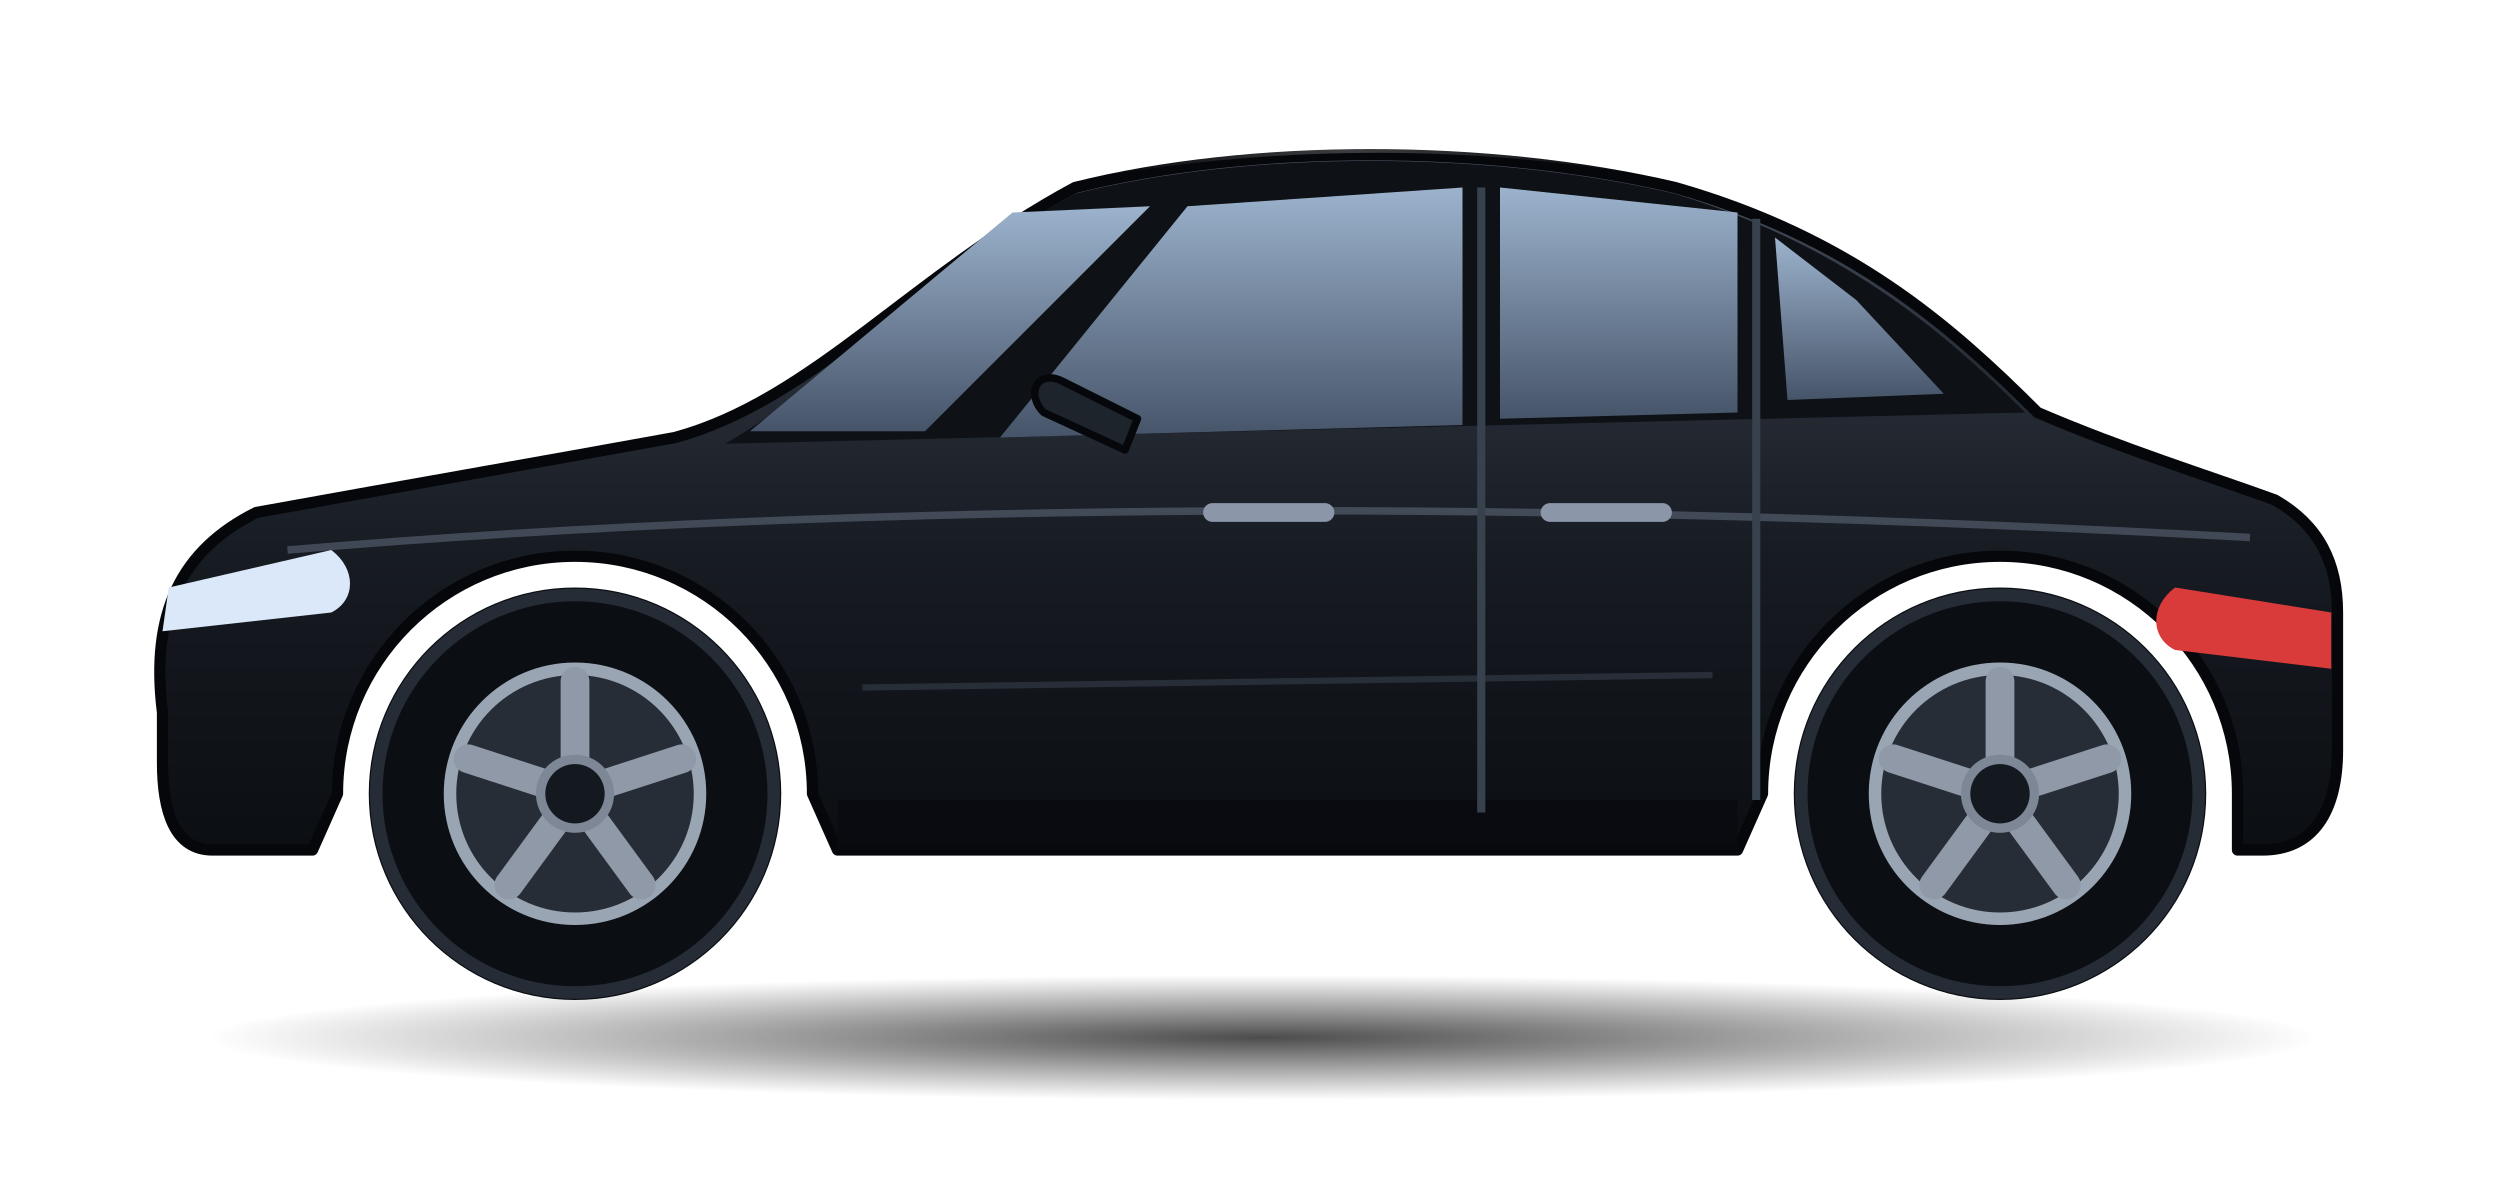
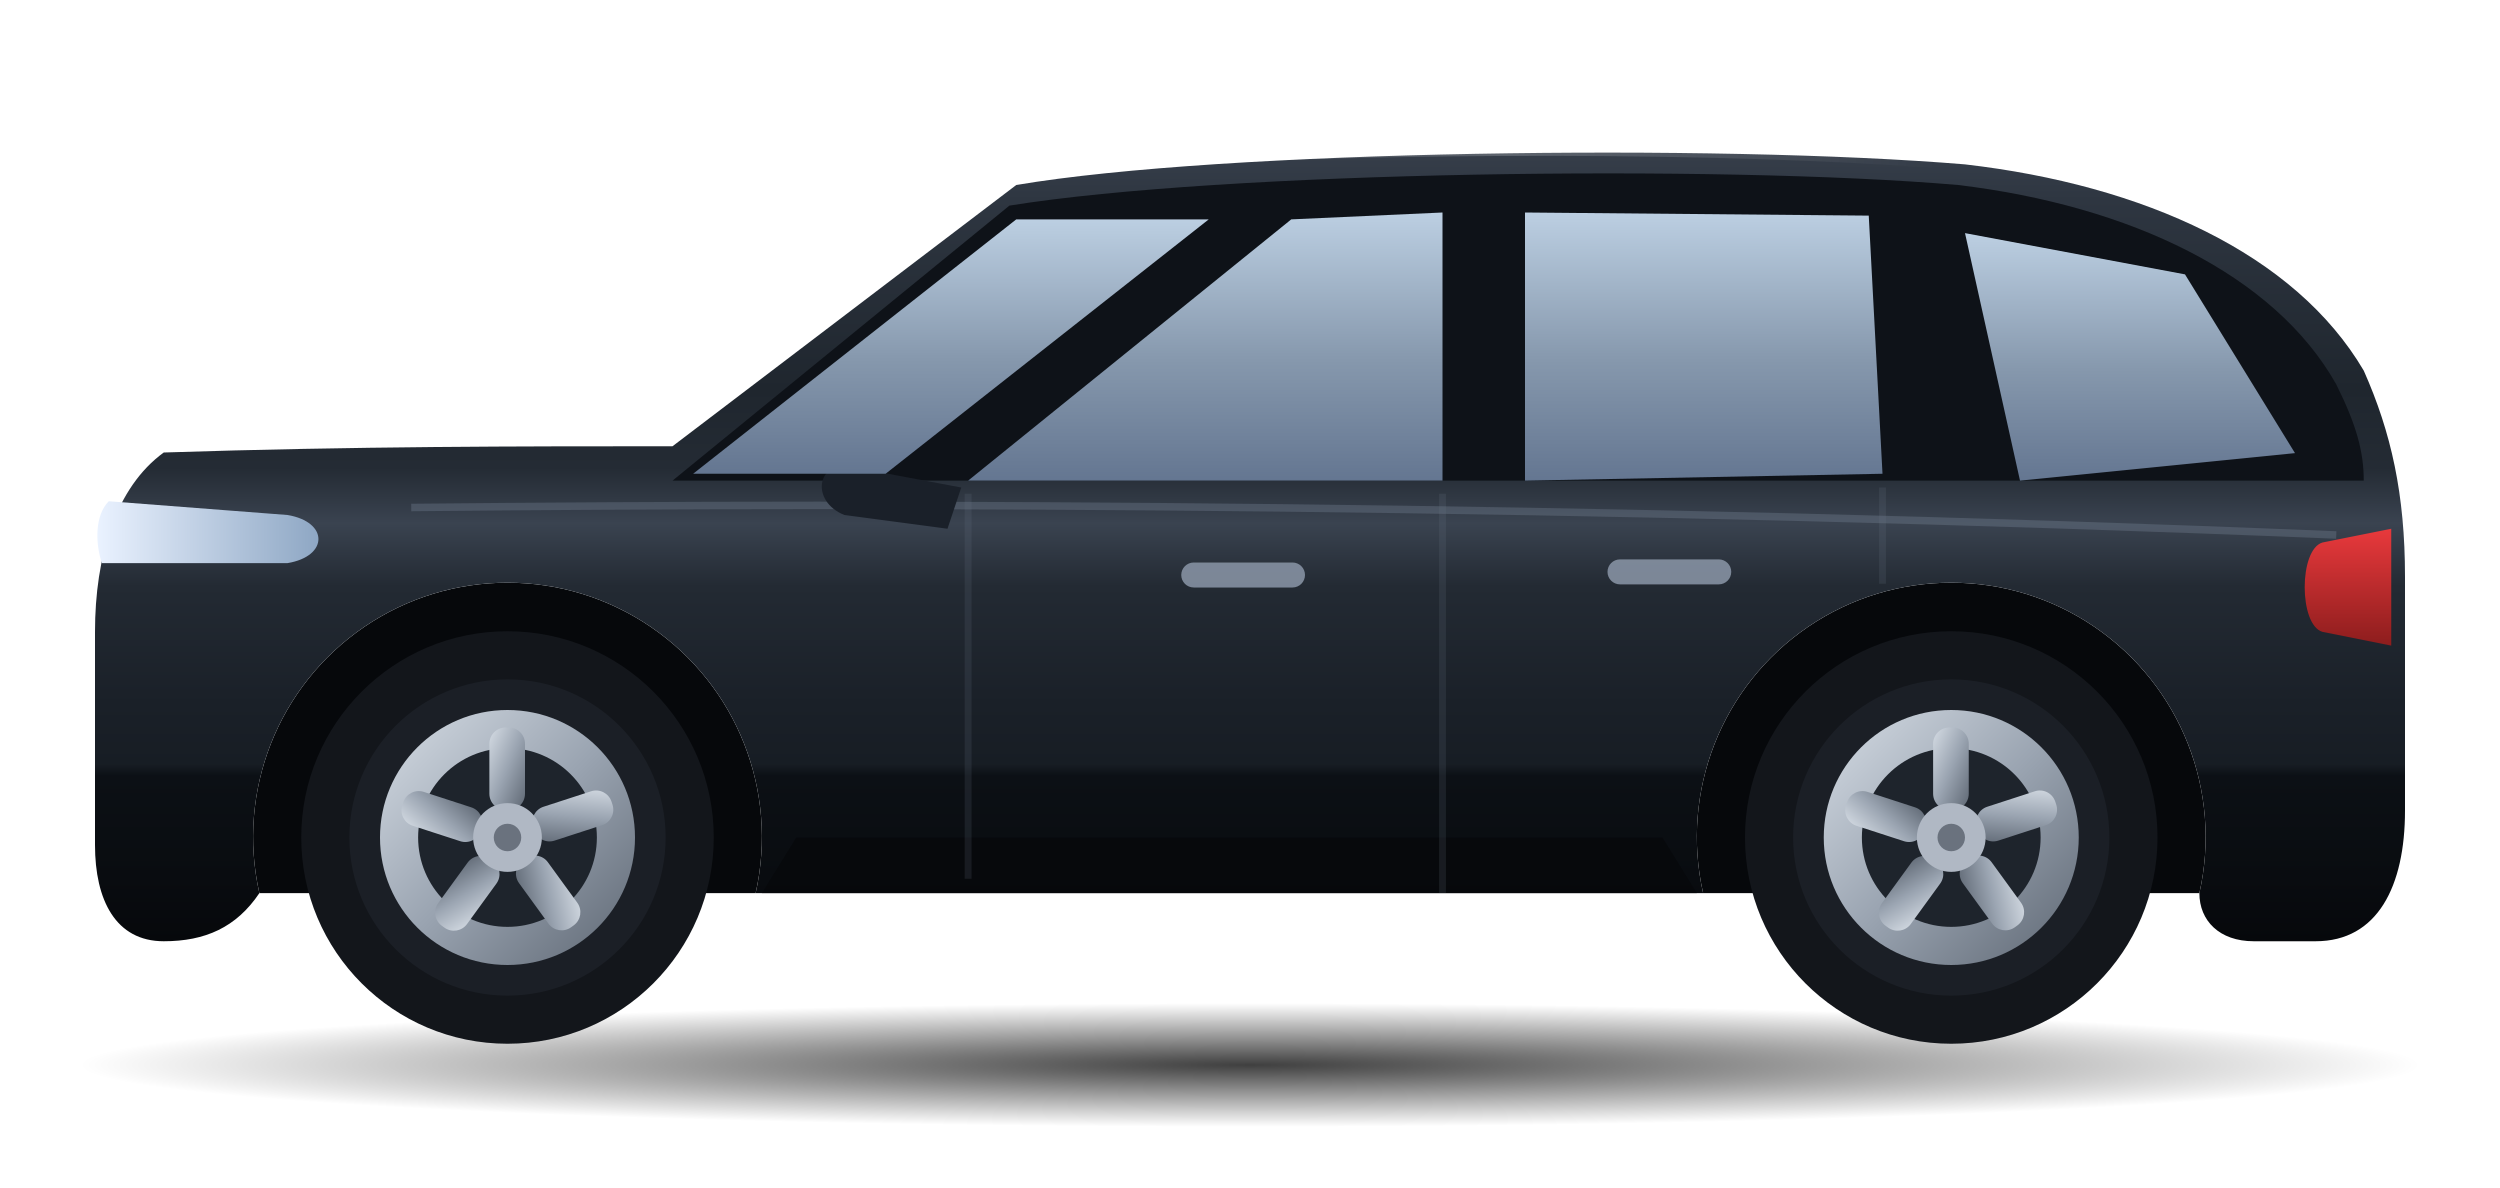
- <svg xmlns="http://www.w3.org/2000/svg" class="carro-svg" viewBox="0 0 400 190" role="img" aria-label="Carro de perfil, com os vidros destacados">
+ <svg xmlns="http://www.w3.org/2000/svg" class="carro-svg" viewBox="0 0 400 190" role="img" aria-label="SUV moderno visto de perfil, com as quatro áreas de vidro destacadas">
  <defs>
-     <linearGradient id="pBody" x1="0" y1="0" x2="0" y2="1">
-       <stop offset="0" stop-color="#4a5261" />
-       <stop offset=".30" stop-color="#282e38" />
-       <stop offset=".58" stop-color="#171b22" />
-       <stop offset="1" stop-color="#0b0e12" />
+     <linearGradient id="dfBody" x1="0" y1="0" x2="0" y2="1">
+       <stop offset="0" stop-color="#363e4a" />
+       <stop offset=".06" stop-color="#2e3641" />
+       <stop offset=".30" stop-color="#1f262e" />
+       <stop offset=".40" stop-color="#242b34" />
+       <stop offset=".47" stop-color="#3a4350" />
+       <stop offset=".55" stop-color="#232a33" />
+       <stop offset=".70" stop-color="#1a2028" />
+       <stop offset=".775" stop-color="#171d24" />
+       <stop offset=".79" stop-color="#0c1015" />
+       <stop offset=".92" stop-color="#090c10" />
+       <stop offset="1" stop-color="#06080b" />
    </linearGradient>
-     <linearGradient id="pTeto" x1="0" y1="0" x2="1" y2="0">
+     <linearGradient id="dfGlass" x1="0" y1="0" x2="0" y2="1">
+       <stop offset="0" stop-color="#bccfe2" />
+       <stop offset=".55" stop-color="#8698ad" />
+       <stop offset="1" stop-color="#647691" />
+     </linearGradient>
+     <linearGradient id="dfRim" x1="0" y1="0" x2="1" y2="1">
+       <stop offset="0" stop-color="#d5dce4" />
+       <stop offset=".5" stop-color="#9aa4b1" />
+       <stop offset="1" stop-color="#5e6773" />
+     </linearGradient>
+     <linearGradient id="dfRoofHi" x1="0" y1="0" x2="1" y2="0">
      <stop offset="0" stop-color="#fff" stop-opacity="0" />
-       <stop offset=".45" stop-color="#fff" stop-opacity=".22" />
+       <stop offset=".45" stop-color="#fff" stop-opacity=".20" />
      <stop offset="1" stop-color="#fff" stop-opacity="0" />
    </linearGradient>
-     <linearGradient id="pGlass" x1="0" y1="0" x2="0" y2="1">
-       <stop offset="0" stop-color="#9cb3cd" />
-       <stop offset="1" stop-color="#465469" />
+     <linearGradient id="dfHead" x1="0" y1="0" x2="1" y2="0">
+       <stop offset="0" stop-color="#eaf2ff" />
+       <stop offset="1" stop-color="#8ea7c4" />
    </linearGradient>
-     <radialGradient id="pShadow" cx=".5" cy=".5" r=".5">
-       <stop offset="0" stop-color="#000" stop-opacity=".7" />
+     <linearGradient id="dfTail" x1="0" y1="0" x2="0" y2="1">
+       <stop offset="0" stop-color="#e8393c" />
+       <stop offset="1" stop-color="#8d1d1d" />
+     </linearGradient>
+     <radialGradient id="dfShadow" cx=".5" cy=".5" r=".5">
+       <stop offset="0" stop-color="#000" stop-opacity=".75" />
      <stop offset="1" stop-color="#000" stop-opacity="0" />
    </radialGradient>
  </defs>
-   <ellipse cx="202" cy="166" rx="168" ry="10" fill="url(#pShadow)" />
-   <path d="M 26 114 C 24 98 29 88 41 82 C 63 78 86 74 108 70 C 130 64 146 44 172 30 C 200 23 238 23 268 30 C 296 38 312 52 326 66 C 340 72 353 76 364 80 C 371 84 374 90 374 98 L 374 120 C 374 130 370 136 362 136 L 358 136 L 358 127 A 38 38 0 0 0 282 127 L 278 136 L 134 136 L 130 127 A 38 38 0 0 0 54 127 L 50 136 L 34 136 C 28 136 26 130 26 122 Z" fill="url(#pBody)" stroke="#05070a" stroke-width="1.8" stroke-linejoin="round" />
-   <path d="M 116 71 C 132 62 148 44 172 31 C 200 24 238 24 268 31 C 294 39 310 52 324 66 Z" fill="#0e1116" />
-   <path d="M 176 27 C 205 22 236 22 264 27" fill="none" stroke="url(#pTeto)" stroke-width="2.4" stroke-linecap="round" />
-   <path d="M 134 136 L 278 136 L 278 128 L 134 128 Z" fill="#090b0f" opacity=".85" />
-   <path d="M 46 88 C 140 80 250 80 360 86" fill="none" stroke="#727f92" stroke-width="1.2" opacity=".45" />
-   <path d="M 138 110 L 274 108" fill="none" stroke="#5c6878" stroke-width="1" opacity=".3" />
-   <polygon data-vidro="parabrisa" fill="url(#pGlass)" points="120,69 162,34 184,33 148,69" />
-   <polygon data-vidro="dianteiro" fill="url(#pGlass)" points="190,33 234,30 234,68 160,70" />
-   <polygon data-vidro="traseiro" fill="url(#pGlass)" points="240,30 278,34 278,66 240,67" />
-   <polygon data-vidro="vigia" fill="url(#pGlass)" points="284,38 297,48 311,63 286,64" />
-   <path d="M 237 30 L 237 130 M 281 35 L 281 128" stroke="#38414e" stroke-width="1.3" fill="none" />
-   <path d="M 194 82 L 212 82 M 248 82 L 266 82" stroke="#8b97a8" stroke-width="3" stroke-linecap="round" />
-   <path d="M 182 67 L 170 61 C 166 59 164 63 167 66 L 180 72 Z" fill="#1e242c" stroke="#05070a" stroke-width="1.2" stroke-linejoin="round" />
-   <path d="M 27 94 L 53 88 C 57 91 57 96 53 98 L 26 101 Z" fill="#dbe8fa" />
-   <path d="M 373 98 L 348 94 C 344 97 344 102 348 104 L 373 107 Z" fill="#d93b3b" />
+   <ellipse cx="200" cy="170.4" rx="187" ry="9.9" fill="url(#dfShadow)" />
+   <path d="M 41.5 142.9 A 40.7 40.7 0 1 1 120.9 142.9 Z" fill="#06080b" />
+   <path d="M 272.5 142.9 A 40.7 40.7 0 1 1 351.9 142.9 Z" fill="#06080b" />
+   <path d="M 26.2 72.4            C 57 71.4 83.4 71.4 107.6 71.4            L 162.6 29.6            C 195.6 24 274.8 23 314.4 26.3            C 343 29.6 367.2 40.6 378.2 59.3            C 382.6 69.2 384.8 79.1 384.8 92.3            L 384.8 129.7            C 384.8 141.8 380.4 150.6 370.5 150.6            L 360.6 150.6            C 355.1 150.6 351.9 147.3 351.9 142.9            A 40.7 40.7 0 1 0 272.5 142.9            L 120.9 142.9            A 40.7 40.7 0 1 0 41.5 142.9            C 37.8 148.4 32.8 150.6 26.2 150.6            C 18.5 150.6 15.2 144 15.2 135.2            L 15.2 101.1            C 15.2 89 18.5 78 26.2 72.4 Z" fill="url(#dfBody)" />
+   <path d="M 107.6 76.9            L 161.5 32.9            C 195.6 27.4 274.8 26.3 313.3 29.6            C 340.8 32.9 363.9 43.9 373.8 61.5            C 377.1 68.1 378.2 72.4 378.2 76.9            L 107.6 76.9 Z" fill="#0e1218" />
+   <path d="M 184.6 25.4 C 224.2 23.3 274.8 23.2 310 25.8" fill="none" stroke="url(#dfRoofHi)" stroke-width="2.2" stroke-linecap="round" />
+   <path d="M 65.8 81.2 C 145 80.4 255 80.7 373.8 85.6" fill="none" stroke="#8d9aad" stroke-width="1.2" opacity=".26" />
+   <path d="M 121.9 142.9 L 271.5 142.9 L 266 134 L 127.4 134 Z" fill="#05070a" opacity=".7" />
+   <path d="M 154.9 79 L 154.9 140.6 M 230.8 79 L 230.8 142.9 M 301.2 78 L 301.2 93.4" fill="none" stroke="#6b7787" stroke-width="1.1" opacity=".17" />
+   <rect x="189" y="90" width="19.8" height="4" rx="2" fill="#8b97a8" opacity=".85" />
+   <rect x="257.2" y="89.5" width="19.8" height="4" rx="2" fill="#8b97a8" opacity=".85" />
+   <path d="M 153.8 78 L 136.2 74.7 C 130.7 73.6 129.6 80.2 135.1 82.4 L 151.6 84.6 Z" fill="#1a2029" />
+   <path d="M 17.4 80.2 L 46 82.4 C 52.6 83.5 52.6 89 46 90.1 L 16.3 90.1 C 15.2 86.8 15.2 82.4 17.4 80.2 Z" fill="url(#dfHead)" />
+   <path d="M 382.6 84.6 L 371.6 86.8 C 367.8 87.9 367.8 100 371.6 101.1 L 382.6 103.3 Z" fill="url(#dfTail)" />
  <g>
-     <circle cx="92" cy="127" r="33" fill="#0b0e13" />
-     <circle cx="92" cy="127" r="31.8" fill="none" stroke="#262c36" stroke-width="2" />
-     <circle cx="92" cy="127" r="20" fill="#272d36" />
-     <circle cx="92" cy="127" r="20" fill="none" stroke="#9aa5b4" stroke-width="2" />
-     <line x1="92.0" y1="121.0" x2="92.0" y2="109.0" stroke="#8f99a8" stroke-width="4.6" stroke-linecap="round" />
-     <line x1="97.7" y1="125.1" x2="109.1" y2="121.4" stroke="#8f99a8" stroke-width="4.6" stroke-linecap="round" />
-     <line x1="95.5" y1="131.9" x2="102.6" y2="141.6" stroke="#8f99a8" stroke-width="4.6" stroke-linecap="round" />
-     <line x1="88.5" y1="131.9" x2="81.4" y2="141.6" stroke="#8f99a8" stroke-width="4.6" stroke-linecap="round" />
-     <line x1="86.3" y1="125.1" x2="74.9" y2="121.4" stroke="#8f99a8" stroke-width="4.6" stroke-linecap="round" />
-     <circle cx="92" cy="127" r="5.5" fill="#141920" stroke="#7d8796" stroke-width="1.5" />
+     <circle cx="81.2" cy="134" r="33" fill="#13161b" />
+     <circle cx="81.2" cy="134" r="25.3" fill="#1b1f26" />
+     <circle cx="81.2" cy="134" r="20.4" fill="url(#dfRim)" />
+     <circle cx="81.2" cy="134" r="14.3" fill="#1e242c" />
+     <g fill="url(#dfRim)">
+       <rect x="78.3" y="116.4" width="5.7" height="13.2" rx="2.6" />
+       <rect x="78.3" y="116.4" width="5.7" height="13.2" rx="2.6" transform="rotate(72 81.2 134)" />
+       <rect x="78.3" y="116.4" width="5.7" height="13.2" rx="2.6" transform="rotate(144 81.2 134)" />
+       <rect x="78.3" y="116.4" width="5.7" height="13.2" rx="2.6" transform="rotate(216 81.2 134)" />
+       <rect x="78.3" y="116.4" width="5.7" height="13.2" rx="2.6" transform="rotate(288 81.2 134)" />
+     </g>
+     <circle cx="81.2" cy="134" r="5.5" fill="#b0b8c4" />
+     <circle cx="81.2" cy="134" r="2.2" fill="#6a727e" />
  </g>
  <g>
-     <circle cx="320" cy="127" r="33" fill="#0b0e13" />
-     <circle cx="320" cy="127" r="31.8" fill="none" stroke="#262c36" stroke-width="2" />
-     <circle cx="320" cy="127" r="20" fill="#272d36" />
-     <circle cx="320" cy="127" r="20" fill="none" stroke="#9aa5b4" stroke-width="2" />
-     <line x1="320.0" y1="121.0" x2="320.0" y2="109.0" stroke="#8f99a8" stroke-width="4.6" stroke-linecap="round" />
-     <line x1="325.7" y1="125.1" x2="337.1" y2="121.4" stroke="#8f99a8" stroke-width="4.6" stroke-linecap="round" />
-     <line x1="323.5" y1="131.9" x2="330.6" y2="141.6" stroke="#8f99a8" stroke-width="4.6" stroke-linecap="round" />
-     <line x1="316.5" y1="131.9" x2="309.4" y2="141.6" stroke="#8f99a8" stroke-width="4.6" stroke-linecap="round" />
-     <line x1="314.3" y1="125.1" x2="302.9" y2="121.4" stroke="#8f99a8" stroke-width="4.6" stroke-linecap="round" />
-     <circle cx="320" cy="127" r="5.5" fill="#141920" stroke="#7d8796" stroke-width="1.5" />
+     <circle cx="312.2" cy="134" r="33" fill="#13161b" />
+     <circle cx="312.2" cy="134" r="25.3" fill="#1b1f26" />
+     <circle cx="312.2" cy="134" r="20.4" fill="url(#dfRim)" />
+     <circle cx="312.2" cy="134" r="14.3" fill="#1e242c" />
+     <g fill="url(#dfRim)">
+       <rect x="309.3" y="116.4" width="5.7" height="13.2" rx="2.6" />
+       <rect x="309.3" y="116.4" width="5.7" height="13.2" rx="2.6" transform="rotate(72 312.2 134)" />
+       <rect x="309.3" y="116.4" width="5.7" height="13.2" rx="2.6" transform="rotate(144 312.2 134)" />
+       <rect x="309.3" y="116.4" width="5.7" height="13.2" rx="2.6" transform="rotate(216 312.2 134)" />
+       <rect x="309.3" y="116.4" width="5.7" height="13.2" rx="2.6" transform="rotate(288 312.2 134)" />
+     </g>
+     <circle cx="312.2" cy="134" r="5.5" fill="#b0b8c4" />
+     <circle cx="312.2" cy="134" r="2.2" fill="#6a727e" />
  </g>
+   <polygon data-vidro="parabrisa" fill="url(#dfGlass)" points="110.9,75.8 162.6,35.1 193.4,35.1 141.7,75.8" />
+   <polygon data-vidro="dianteiro" fill="url(#dfGlass)" points="154.9,76.9 206.6,35.1 230.8,34 230.8,76.9" />
+   <polygon data-vidro="traseiro" fill="url(#dfGlass)" points="244,76.9 244,34 299,34.5 301.2,75.8" />
+   <polygon data-vidro="vigia" fill="url(#dfGlass)" points="314.4,37.3 349.6,43.9 367.2,72.5 323.2,76.9" />
</svg>
